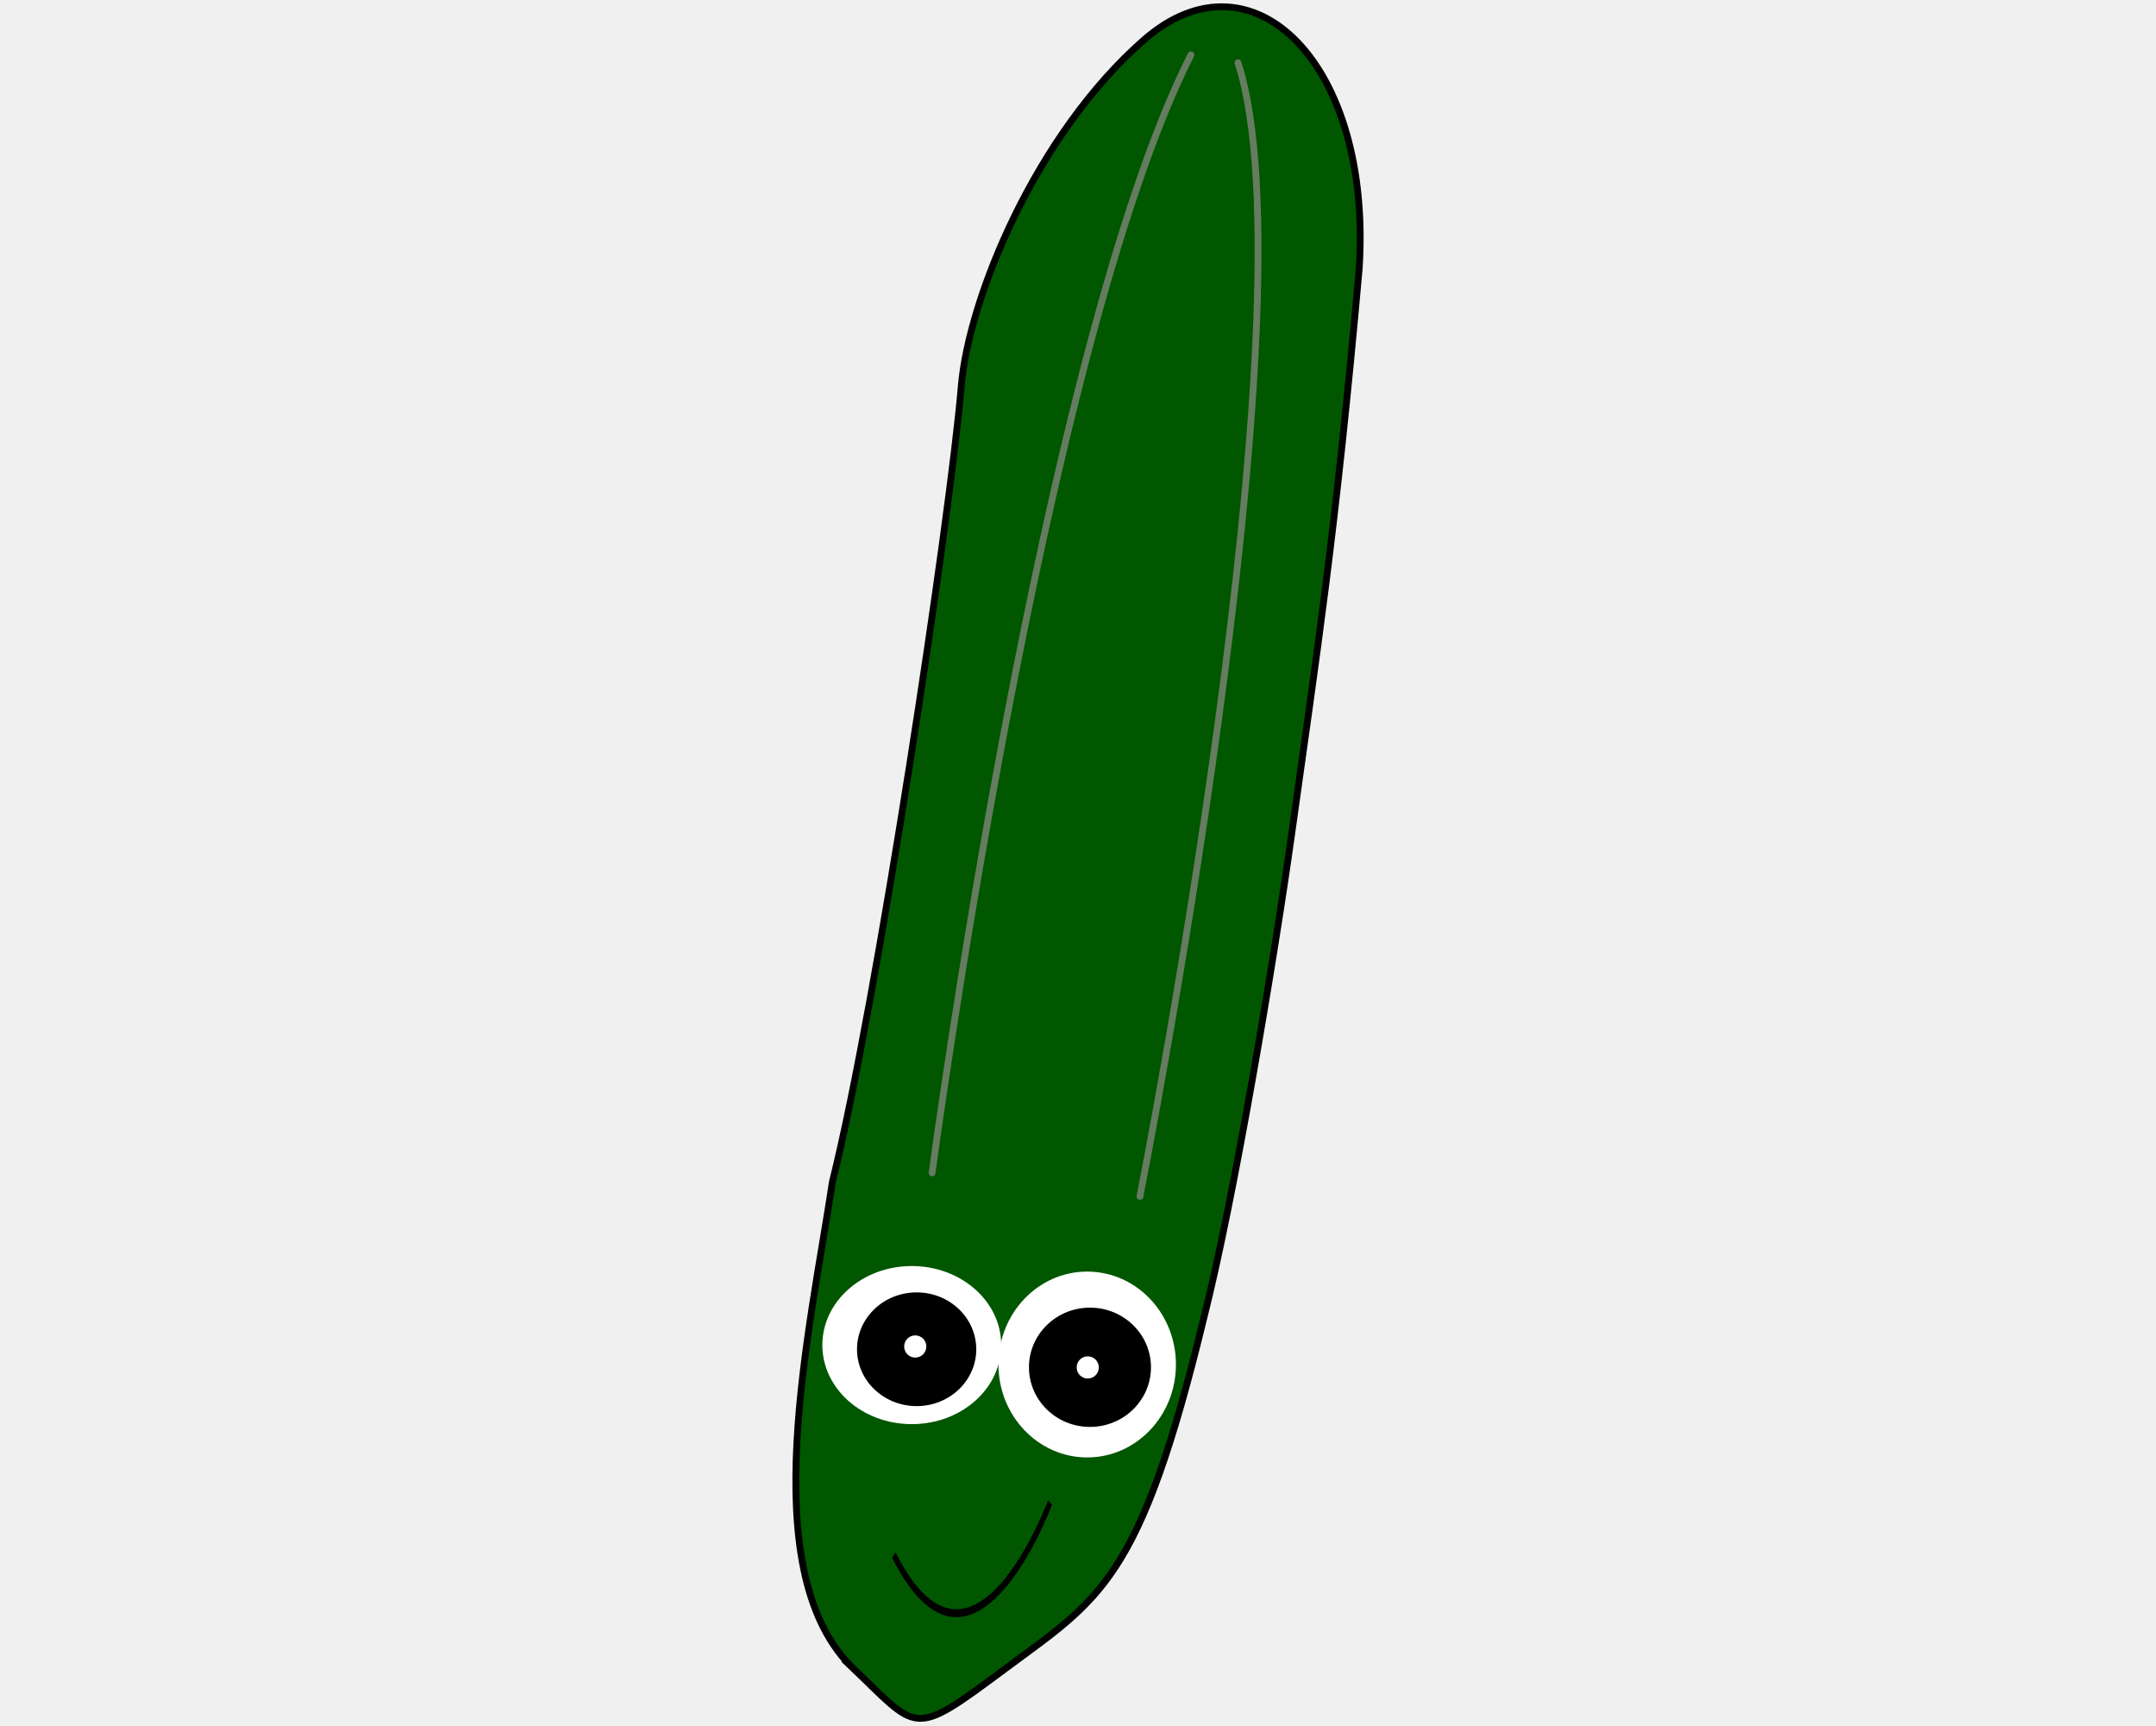
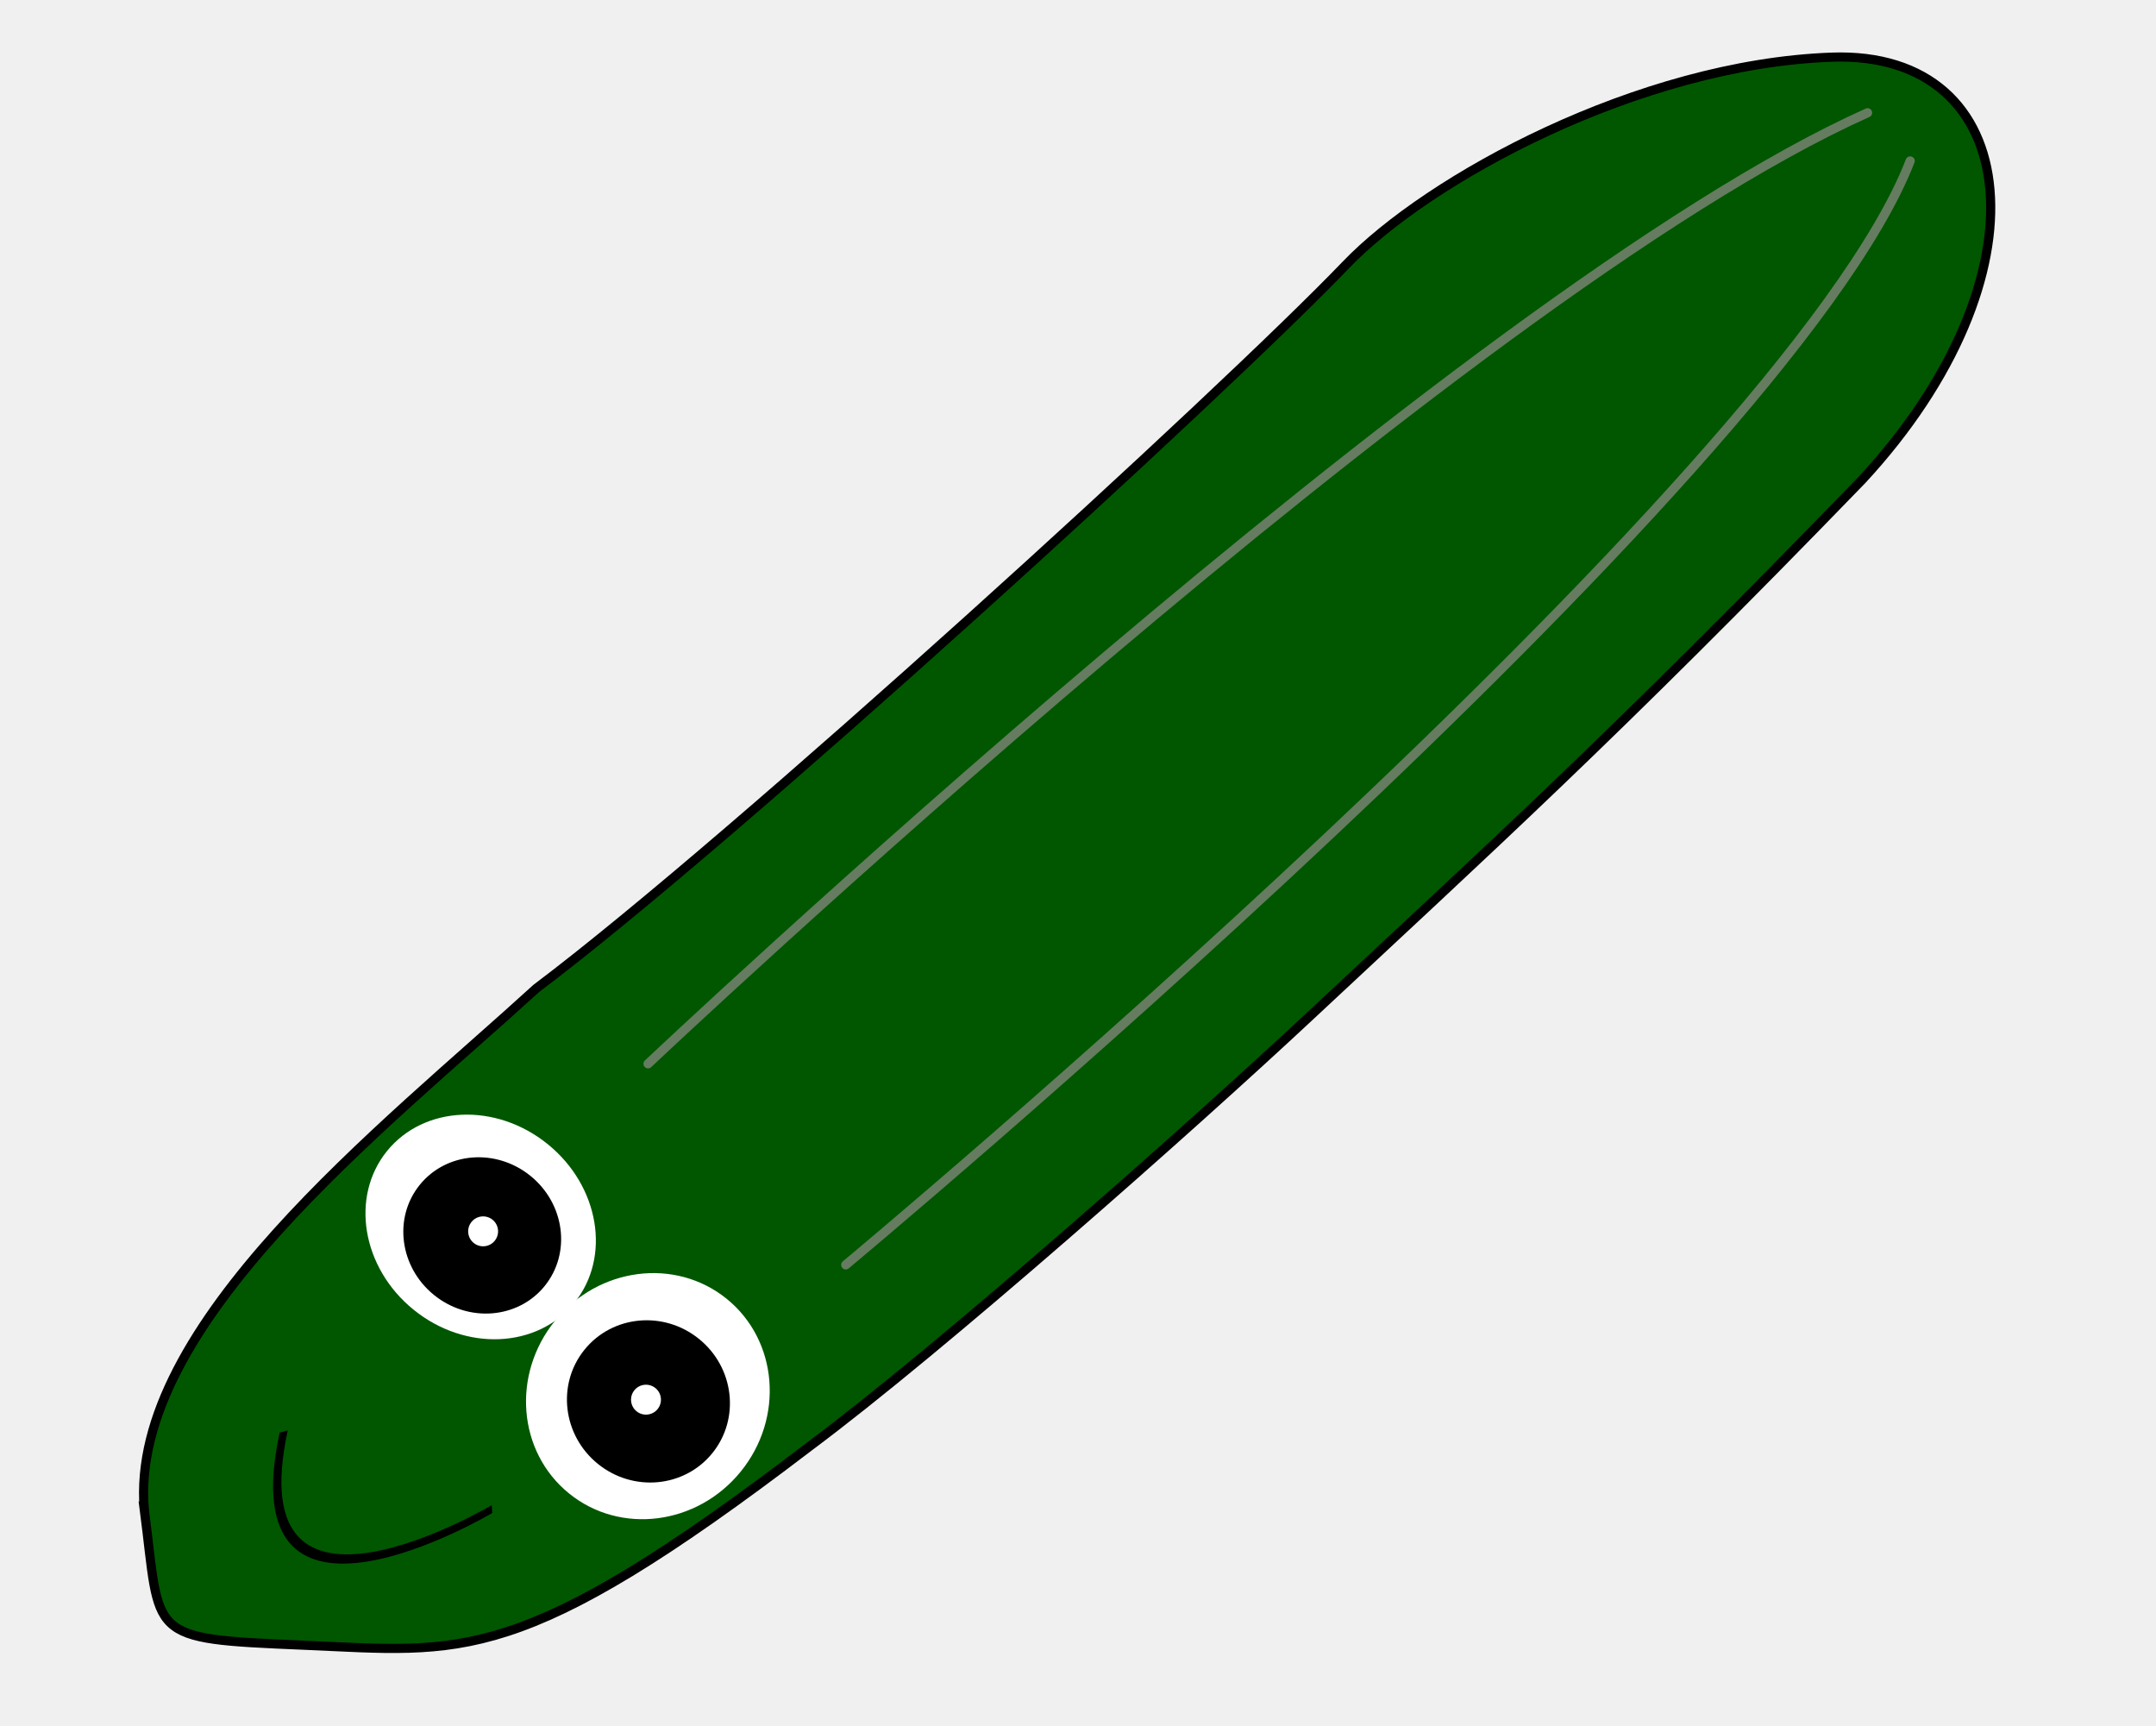
<svg xmlns="http://www.w3.org/2000/svg" version="1.1" id="svg16" width="256" height="204.8" viewBox="0 0 256 204.8">
  <defs id="defs20" />
  <g id="g22">
    <g id="g15021">
-       <g id="g15434" transform="matrix(0.8071946,0,0,0.8071946,45.4803,-10.24483)">
+       <g id="g15434" transform="matrix(0.8452946,0.6849403,-0.6849403,0.8452946,135.5181,-85.56548)">
        <path style="fill:#005700;fill-opacity:1;stroke:#000000;stroke-width:1px;stroke-linecap:butt;stroke-linejoin:miter;stroke-opacity:1" d="m 68.647,257.565 c 10.29,9.79 8.921,10.923 22.863,0.566 13.942,-10.357 19.834,-12.799 29.217,-51.553 4.454,-17.467 10.429,-53.223 12.927,-71.193 3.572,-25.695 6.485,-44.144 9.935,-83.12 1.999,-30.175 -15.699,-47.617 -31.609,-33.747 -15.909,13.87 -25.837,38.002 -26.923,50.991 -1.603,19.161 -12.385,90.694 -18.946,116.953 -3.388,22.414 -11.43,56.547 2.537,71.103 z" id="path833" />
        <g id="g8962" transform="translate(417.9651,162.3978)">
          <path style="color:#000000;fill:#000000;stroke-width:0.902;-inkscape-stroke:none" d="m -320.138,70.951 0.587,0.623 c 0,0 -2.865,7.774 -7.244,12.678 -2.19,2.452 -4.776,4.199 -7.576,3.831 -2.8,-0.368 -5.781,-2.869 -8.725,-8.711 l 0.527,-0.761 c 2.859,5.672 5.653,7.96 8.251,8.302 2.598,0.342 5.034,-1.28 7.141,-3.639 4.213,-4.718 7.04,-12.322 7.04,-12.322 z" id="path4446" />
        </g>
        <path style="fill:none;stroke:#657c60;stroke-width:1px;stroke-linecap:round;stroke-linejoin:miter;stroke-opacity:1" d="M 125.765,21.922 C 137.303,57.69 111.342,188.647 111.342,188.647" id="path12575" />
        <path style="fill:none;stroke:#657c60;stroke-width:1px;stroke-linecap:round;stroke-linejoin:miter;stroke-opacity:1" d="M 118.842,20.768 C 96.919,64.036 80.766,185.185 80.766,185.185" id="path12577" />
        <path style="color:#000000;fill:#ffffff;fill-rule:evenodd;stroke-width:0.949;-inkscape-stroke:none" d="m 116.636,213.372 a 13.054,13.666 0 0 1 -13.054,13.666 13.054,13.666 0 0 1 -13.054,-13.666 13.054,13.666 0 0 1 13.054,-13.666 13.054,13.666 0 0 1 13.054,13.666 z" id="path5077" />
        <path style="color:#000000;fill:#ffffff;fill-rule:evenodd;stroke-width:0.931;-inkscape-stroke:none" d="m 90.936,210.516 a 13.156,11.626 0 0 1 -13.156,11.626 13.156,11.626 0 0 1 -13.156,-11.626 13.156,11.626 0 0 1 13.156,-11.626 13.156,11.626 0 0 1 13.156,11.626 z" id="path5071" />
        <ellipse style="fill:#000000;fill-rule:evenodd" id="path1036" cx="78.494" cy="211.128" rx="8.771" ry="8.363" />
        <ellipse style="fill:#000000;fill-rule:evenodd;stroke:none" id="path1140" cx="103.99" cy="213.779" rx="8.974" ry="8.771" />
        <circle style="fill:#ffffff;fill-rule:evenodd" id="path4550-6" cx="103.664" cy="213.801" r="1.632" />
        <circle style="fill:#ffffff;fill-rule:evenodd" id="path4550" cx="78.29" cy="210.72" r="1.632" />
      </g>
    </g>
  </g>
</svg>
